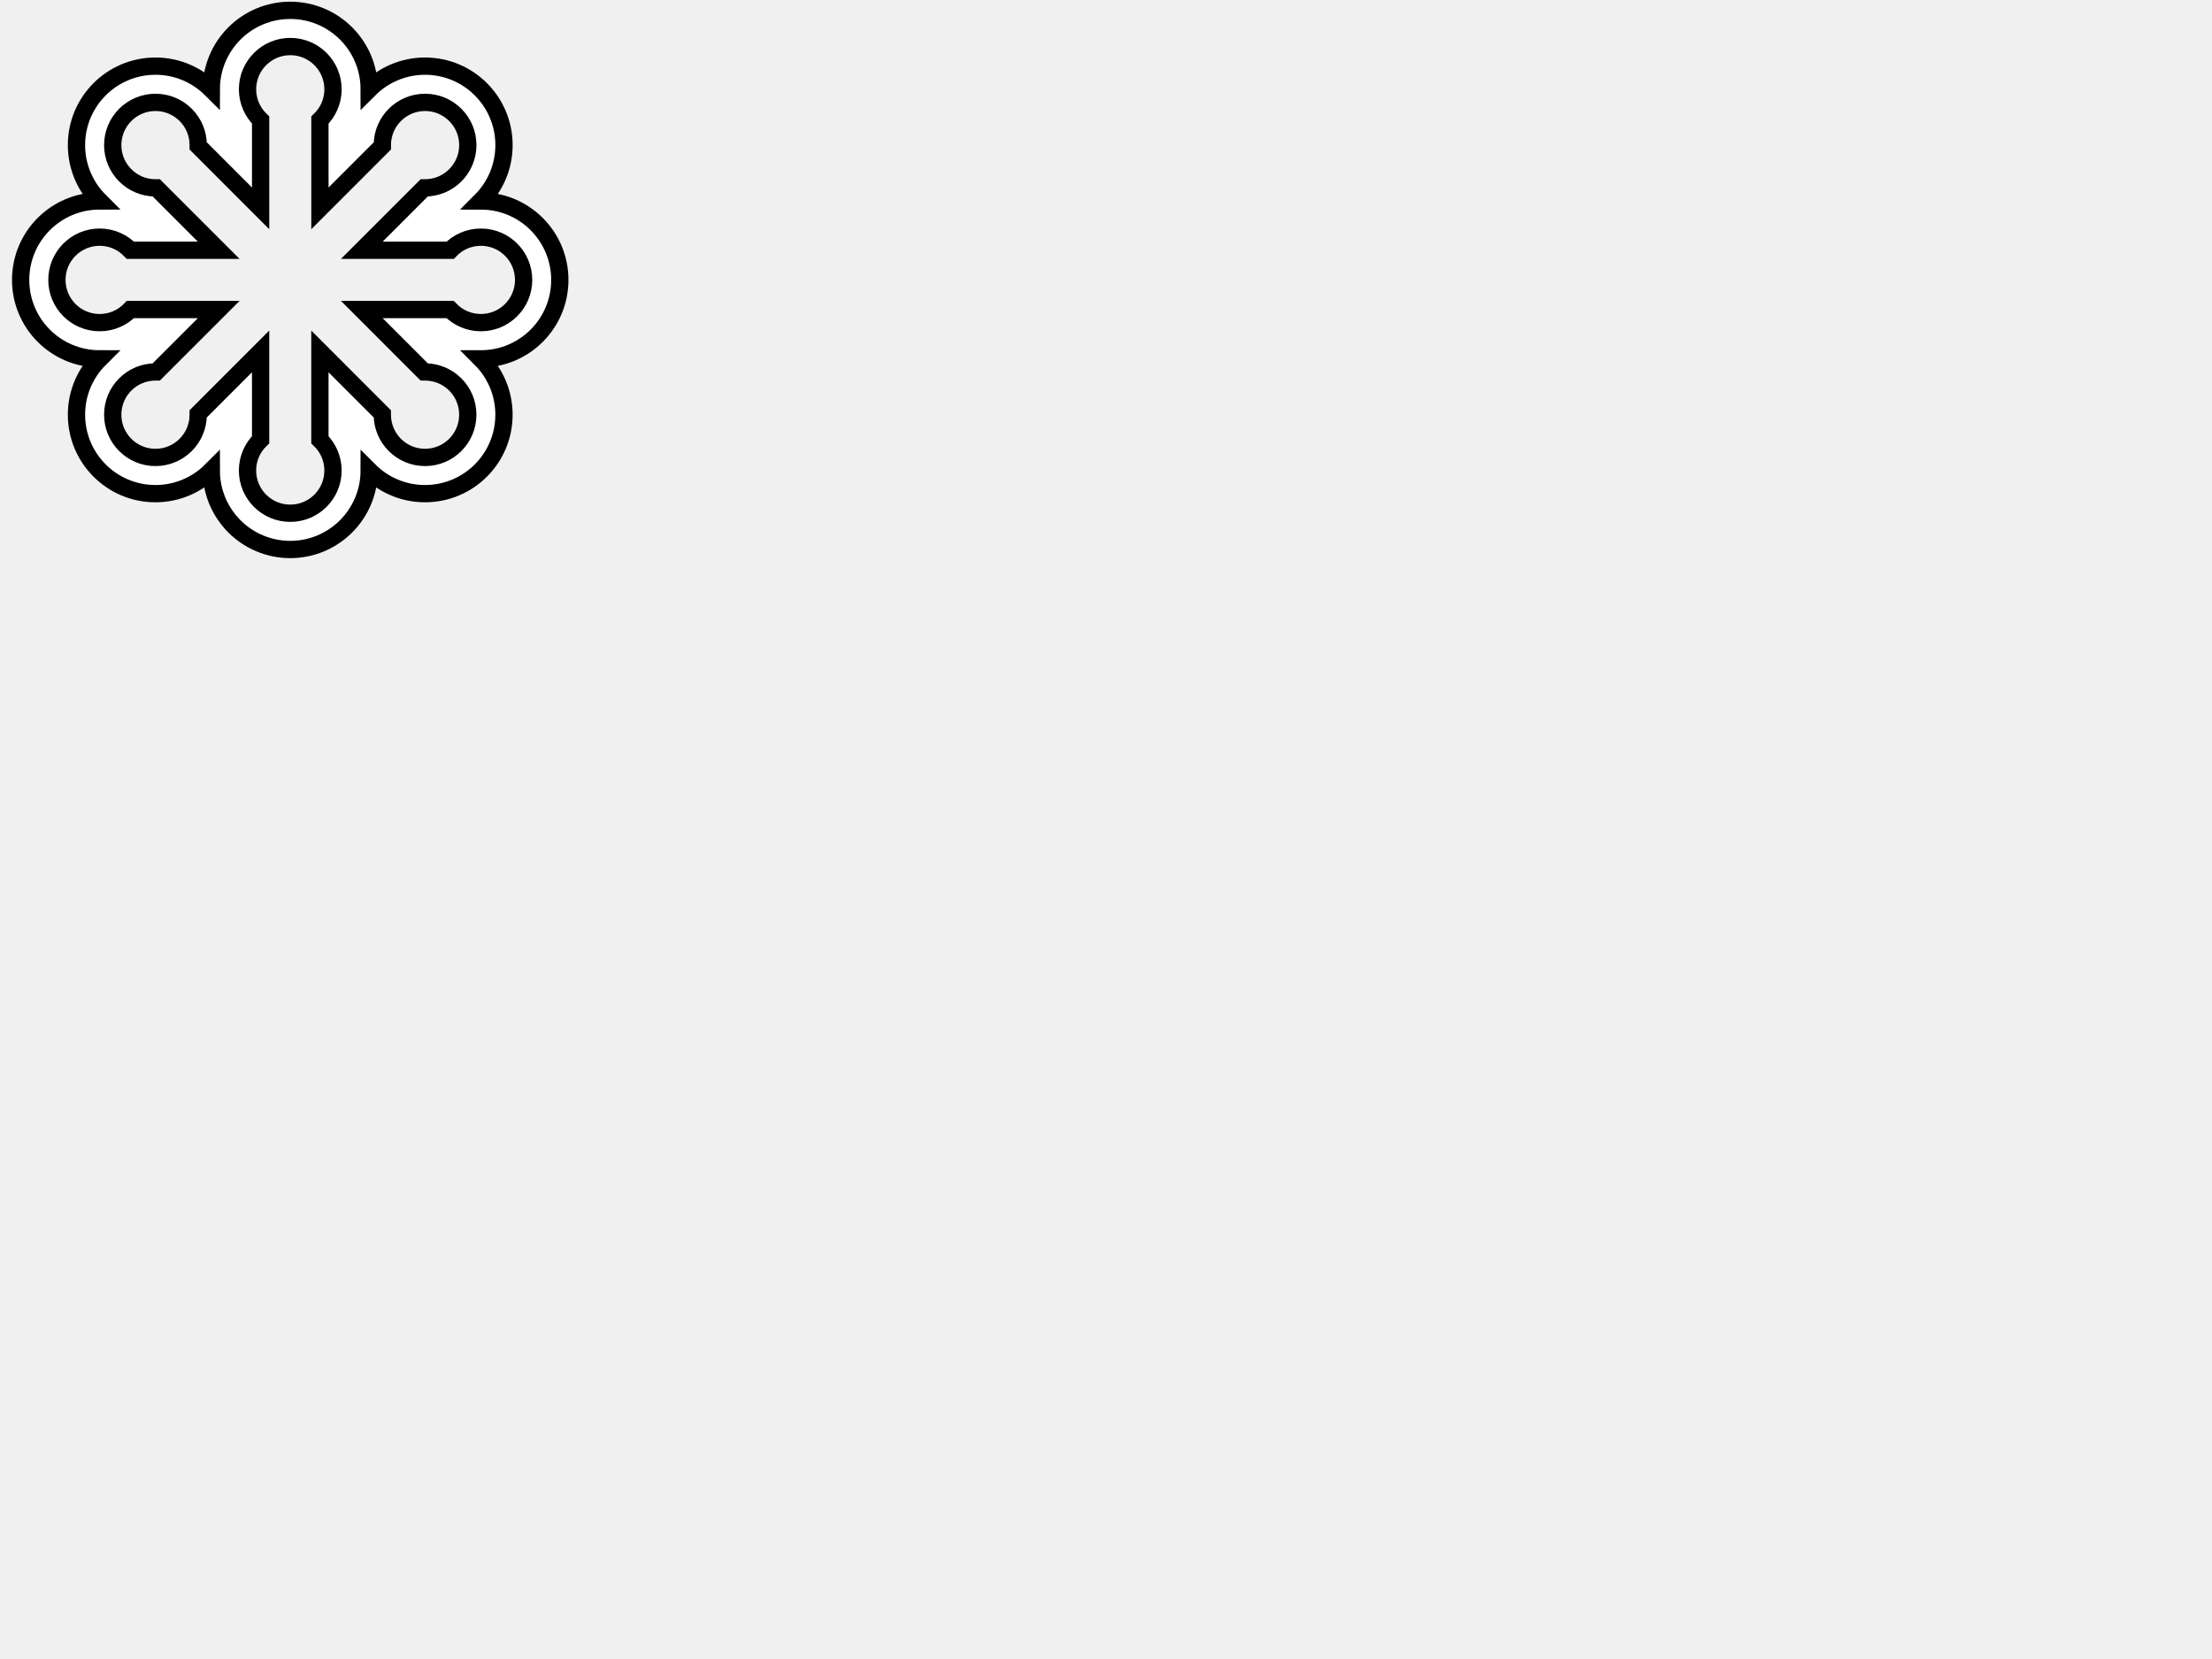
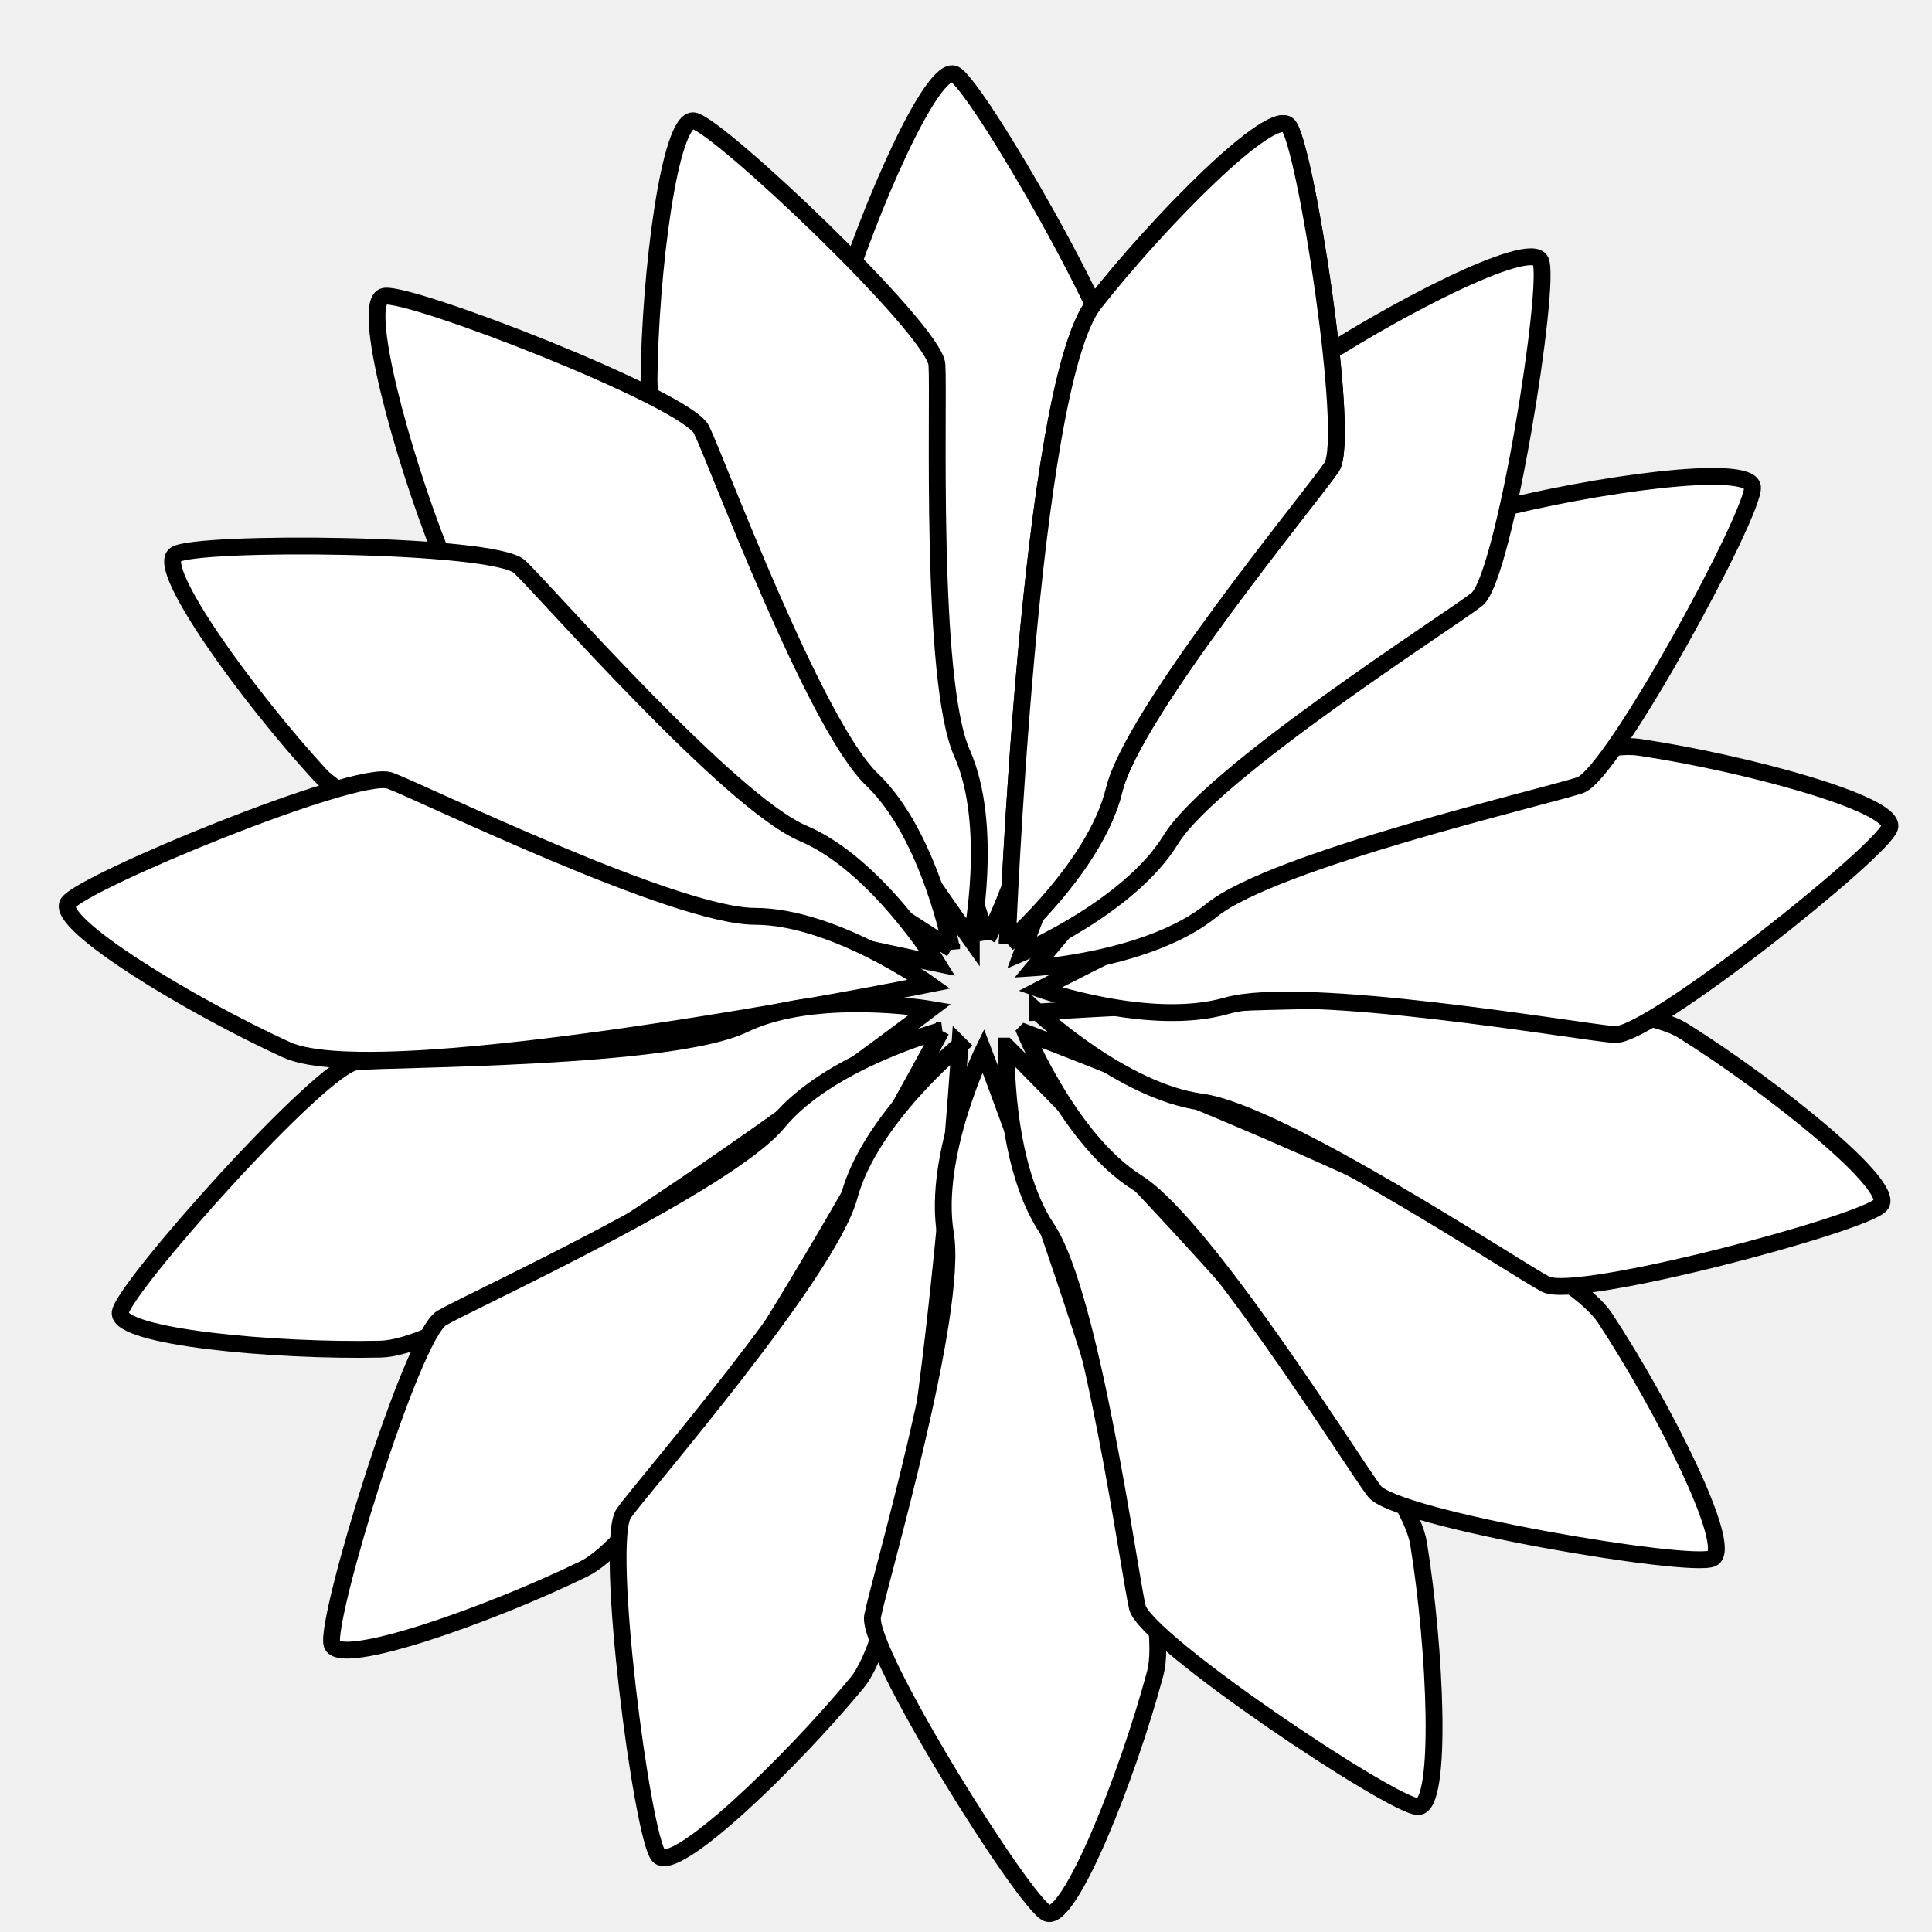
- <svg xmlns="http://www.w3.org/2000/svg" width="640" height="480">
-   <g>
-     <path id="svg_31" d="m161.973,80.983c0,-12.615 -10.228,-22.842 -22.842,-22.842l0,0c4.132,-4.137 6.693,-9.845 6.693,-16.155c0,-12.62 -10.228,-22.848 -22.848,-22.848c-6.305,0 -12.018,2.556 -16.155,6.693c0,-12.615 -10.228,-22.842 -22.842,-22.842c-12.62,0 -22.848,10.228 -22.848,22.842c-4.137,-4.132 -9.845,-6.693 -16.155,-6.693c-12.62,0 -22.848,10.228 -22.848,22.848c0,6.305 2.556,12.018 6.693,16.15c-12.62,0 -22.848,10.228 -22.848,22.848c0,12.62 10.228,22.848 22.848,22.848c-4.137,4.132 -6.693,9.845 -6.693,16.155c0,12.615 10.228,22.842 22.848,22.842c6.305,0 12.018,-2.556 16.155,-6.693c0,12.615 10.228,22.848 22.848,22.848c12.615,0 22.842,-10.233 22.842,-22.848l0,0c4.137,4.137 9.85,6.693 16.155,6.693c12.62,0 22.842,-10.228 22.842,-22.842c0,-6.31 -2.556,-12.023 -6.693,-16.16c0.005,0 0.005,0 0.005,0c12.62,0 22.842,-10.222 22.842,-22.842zm-39.232,26.638c0.082,0 0.158,-0.005 0.24,-0.005c6.83,0 12.365,5.535 12.365,12.37c0,6.825 -5.535,12.365 -12.365,12.365s-12.365,-5.54 -12.365,-12.365c0,-0.087 0.005,-0.158 0.005,-0.24l-18.063,-18.068l0,25.551c2.331,2.244 3.79,5.407 3.79,8.906c0,6.83 -5.54,12.365 -12.365,12.365c-6.83,0 -12.37,-5.535 -12.37,-12.365c0,-3.504 1.459,-6.662 3.79,-8.906l0,-25.551l-18.063,18.068c0,0.082 0.005,0.158 0.005,0.24c0,6.825 -5.535,12.365 -12.365,12.365s-12.365,-5.54 -12.365,-12.365c0,-6.835 5.535,-12.37 12.365,-12.37c0.077,0 0.158,0.005 0.235,0.005l18.068,-18.063l-25.546,0c-2.244,2.336 -5.407,3.79 -8.906,3.79c-6.83,0 -12.365,-5.535 -12.365,-12.365s5.535,-12.365 12.365,-12.365c3.499,0 6.657,1.454 8.906,3.795l25.546,0l-18.068,-18.068c-0.077,0 -0.158,0.005 -0.235,0.005c-6.83,0 -12.365,-5.535 -12.365,-12.365s5.54,-12.365 12.37,-12.365s12.365,5.535 12.365,12.365c0,0.077 -0.005,0.158 -0.005,0.235l18.063,18.068l0,-25.546c-2.331,-2.25 -3.79,-5.407 -3.79,-8.906c0,-6.83 5.54,-12.37 12.37,-12.37c6.825,0 12.365,5.535 12.365,12.37c0,3.499 -1.459,6.657 -3.79,8.906l0,25.546l18.063,-18.068c0,-0.077 -0.005,-0.158 -0.005,-0.235c0,-6.83 5.535,-12.365 12.365,-12.365s12.365,5.535 12.365,12.365c0,6.83 -5.535,12.365 -12.365,12.365c-0.082,0 -0.158,-0.005 -0.24,-0.005l-18.063,18.068l25.546,0c2.25,-2.336 5.412,-3.795 8.912,-3.795c6.825,0 12.36,5.535 12.36,12.365s-5.535,12.365 -12.36,12.365c-3.504,0 -6.662,-1.454 -8.912,-3.79l-25.546,0l18.058,18.063z" stroke-linecap="null" stroke-linejoin="null" stroke-dasharray="null" stroke-width="5" stroke="#000000" fill="#ffffff" />
+ <svg xmlns="http://www.w3.org/2000/svg" xmlns:xlink="http://www.w3.org/1999/xlink" width="700" height="700" id="svg3787" version="1.1">
+   <defs id="defs3789">
+     <linearGradient id="linearGradient4405">
+       <stop style="stop-color:#ff0000;stop-opacity:1;" offset="0" id="stop4407" />
+       <stop style="stop-color:#ff0000;stop-opacity:0;" offset="1" id="stop4409" />
+     </linearGradient>
+     <linearGradient xlink:href="#linearGradient4405" id="linearGradient4411" x1="225.335" y1="455.287" x2="384.25" y2="455.287" gradientUnits="userSpaceOnUse" gradientTransform="matrix(0.6534525,0.3430115,-0.3430115,0.6534525,368.5291,-207.2829)" />
+     <linearGradient xlink:href="#linearGradient4405" id="linearGradient4415" gradientUnits="userSpaceOnUse" x1="225.335" y1="455.287" x2="384.25" y2="455.287" gradientTransform="matrix(0.7331561,0.08449411,-0.08449411,0.7331561,157.8693,-173.937)" />
+     <linearGradient xlink:href="#linearGradient4405" id="linearGradient4419" gradientUnits="userSpaceOnUse" x1="225.335" y1="455.287" x2="384.25" y2="455.287" gradientTransform="matrix(0.7268662,-0.12776,0.12776,0.7268662,9.814432,-95.7863)" />
+     <linearGradient xlink:href="#linearGradient4405" id="linearGradient4423" gradientUnits="userSpaceOnUse" x1="225.335" y1="455.287" x2="384.25" y2="455.287" gradientTransform="matrix(0.6240511,-0.3939762,0.3939762,0.6240511,-142.9209,69.42413)" />
+     <linearGradient xlink:href="#linearGradient4405" id="linearGradient4427" gradientUnits="userSpaceOnUse" x1="225.335" y1="455.287" x2="384.25" y2="455.287" gradientTransform="matrix(0.4437646,-0.5896864,0.5896864,0.4437646,-218.8507,264.9898)" />
+     <linearGradient xlink:href="#linearGradient4405" id="linearGradient4431" gradientUnits="userSpaceOnUse" x1="225.335" y1="455.287" x2="384.25" y2="455.287" gradientTransform="matrix(0.1801002,-0.7156962,0.7156962,0.1801002,-216.4943,495.3711)" />
+     <linearGradient xlink:href="#linearGradient4405" id="linearGradient4435" gradientUnits="userSpaceOnUse" x1="225.335" y1="455.287" x2="384.25" y2="455.287" gradientTransform="matrix(-0.1507343,-0.7224516,0.7224516,-0.1507343,-106.404,731.8898)" />
+     <linearGradient xlink:href="#linearGradient4405" id="linearGradient4439" gradientUnits="userSpaceOnUse" x1="225.335" y1="455.287" x2="384.25" y2="455.287" gradientTransform="matrix(-0.4387052,-0.5934601,0.5934601,-0.4387052,84.88839,890.9346)" />
+     <linearGradient xlink:href="#linearGradient4405" id="linearGradient4443" gradientUnits="userSpaceOnUse" x1="225.335" y1="455.287" x2="384.25" y2="455.287" gradientTransform="matrix(-0.6446741,-0.3592385,0.3592385,-0.6446741,322.1927,955.3986)" />
+     <linearGradient xlink:href="#linearGradient4405" id="linearGradient4447" gradientUnits="userSpaceOnUse" x1="225.335" y1="455.287" x2="384.25" y2="455.287" gradientTransform="matrix(-0.7357198,-0.05808094,0.05808094,-0.7357198,566.9724,915.2754)" />
+     <linearGradient xlink:href="#linearGradient4405" id="linearGradient4451" gradientUnits="userSpaceOnUse" x1="225.335" y1="455.287" x2="384.25" y2="455.287" gradientTransform="matrix(-0.6948181,0.2487669,-0.2487669,-0.6948181,769.9653,779.7808)" />
+     <linearGradient xlink:href="#linearGradient4405" id="linearGradient4455" gradientUnits="userSpaceOnUse" x1="225.335" y1="455.287" x2="384.25" y2="455.287" gradientTransform="matrix(-0.5324853,0.5109955,-0.5109955,-0.5324853,899.2124,573.8268)" />
+     <linearGradient xlink:href="#linearGradient4405" id="linearGradient4459" gradientUnits="userSpaceOnUse" x1="225.335" y1="455.287" x2="384.25" y2="455.287" gradientTransform="matrix(-0.2719818,0.6860634,-0.6860634,-0.2719818,932.6781,328.649)" />
+     <linearGradient xlink:href="#linearGradient4405" id="linearGradient4463" gradientUnits="userSpaceOnUse" x1="225.335" y1="455.287" x2="384.25" y2="455.287" gradientTransform="matrix(0.02624303,0.7375421,-0.7375421,0.02624303,865.5668,99.68343)" />
+     <linearGradient xlink:href="#linearGradient4405" id="linearGradient4467" gradientUnits="userSpaceOnUse" x1="225.335" y1="455.287" x2="384.25" y2="455.287" gradientTransform="matrix(0.3122734,0.6686871,-0.6686871,0.3122734,717.5144,-78.86836)" />
+     <linearGradient xlink:href="#linearGradient4405" id="linearGradient4471" gradientUnits="userSpaceOnUse" x1="225.335" y1="455.287" x2="384.25" y2="455.287" gradientTransform="matrix(0.5164472,0.5271995,-0.5271995,0.5164472,546.4729,-174.2607)" />
+     <linearGradient xlink:href="#linearGradient4405" id="linearGradient4475" gradientUnits="userSpaceOnUse" x1="225.335" y1="455.287" x2="384.25" y2="455.287" gradientTransform="matrix(0.6534525,0.3430115,-0.3430115,0.6534525,368.5291,-207.2829)" />
+   </defs>
+   <g id="layer1" transform="translate(0,-352.3622)">
+     <g id="g4477" transform="matrix(0.94,0,0,0.94,25.15227,360.8203)" style="fill:#ffffff;stroke:#000000">
+       <path style="fill:#ffffff;fill-opacity:1;stroke:#000000;stroke-width:6.494;stroke-linecap:butt;stroke-linejoin:miter;stroke-miterlimit:4;stroke-opacity:1;stroke-dasharray:none" d="m 353.816,352.777 c 0,0 -69.643,-203.139 -57.628,-242.278 12.015,-39.139 36.447,-94.857 44.993,-90.871 8.546,3.987 66.097,103.673 63.08,116.833 -3.018,13.16 -37.355,115.765 -33.364,146.242 3.992,30.477 -17.081,70.073 -17.081,70.073 z" id="path4413" />
+       <path style="fill:#ffffff;fill-opacity:1;stroke:#000000;stroke-width:6.494;stroke-linecap:butt;stroke-linejoin:miter;stroke-miterlimit:4;stroke-opacity:1;stroke-dasharray:none" d="m 347.625,353.332 c 0,0 -124.601,-174.901 -124.228,-215.841 0.373,-40.94 7.929,-101.308 17.256,-99.92 9.327,1.388 92.881,80.562 93.735,94.036 0.855,13.475 -2.847,121.609 9.658,149.688 12.505,28.079 3.579,72.036 3.579,72.036 z" id="path4417" />
+       <path style="fill:#ffffff;fill-opacity:1;stroke:#000000;stroke-width:6.494;stroke-linecap:butt;stroke-linejoin:miter;stroke-miterlimit:4;stroke-opacity:1;stroke-dasharray:none" d="m 340.026,356.801 c 0,0 -181.642,-114.552 -196.829,-152.572 -15.187,-38.021 -31.1,-96.742 -21.943,-98.996 9.157,-2.254 116.501,39.3 122.404,51.443 5.903,12.143 43.504,113.597 65.727,134.833 22.223,21.236 30.641,65.293 30.641,65.293 z" id="path4421" />
+       <path style="fill:#ffffff;fill-opacity:1;stroke:#000000;stroke-width:6.494;stroke-linecap:butt;stroke-linejoin:miter;stroke-miterlimit:4;stroke-opacity:1;stroke-dasharray:none" d="m 334.622,362.411 c 0,0 -210.461,-42.687 -238.144,-72.85 -27.684,-30.163 -63.388,-79.425 -55.626,-84.78 7.762,-5.355 122.866,-4.571 132.692,4.689 9.826,9.26 80.963,90.785 109.273,102.759 28.31,11.974 51.805,50.182 51.805,50.182 z" id="path4425" />
+       <path style="fill:#ffffff;fill-opacity:1;stroke:#000000;stroke-width:6.494;stroke-linecap:butt;stroke-linejoin:miter;stroke-miterlimit:4;stroke-opacity:1;stroke-dasharray:none" d="m 331.401,370.335 c 0,0 -210.529,42.346 -247.75,25.292 C 46.43,378.573 -5.595,347.032 -0.52,339.084 4.555,331.136 110.94,287.183 123.59,291.903 c 12.649,4.721 109.852,52.243 140.59,52.291 30.738,0.048 67.221,26.141 67.221,26.141 z" id="path4429" />
+       <path style="fill:#ffffff;fill-opacity:1;stroke:#000000;stroke-width:6.494;stroke-linecap:butt;stroke-linejoin:miter;stroke-miterlimit:4;stroke-opacity:1;stroke-dasharray:none" d="m 331.781,380.014 c 0,0 -170.864,130.082 -211.795,131.007 -40.931,0.924 -101.509,-4.714 -100.417,-14.08 1.092,-9.366 77.577,-95.388 91.018,-96.669 13.441,-1.281 121.638,-1.009 149.307,-14.398 27.669,-13.388 71.887,-5.86 71.887,-5.86 z" id="path4433" />
+       <path style="fill:#ffffff;fill-opacity:1;stroke:#000000;stroke-width:6.494;stroke-linecap:butt;stroke-linejoin:miter;stroke-miterlimit:4;stroke-opacity:1;stroke-dasharray:none" d="m 336.053,388.203 c 0,0 -100.914,189.558 -137.718,207.493 -36.804,17.936 -94.199,38.114 -97.119,29.148 -2.92,-8.966 30.646,-119.071 42.323,-125.849 11.677,-6.778 110.099,-51.722 129.647,-75.443 19.548,-23.721 62.868,-35.349 62.868,-35.349 z" id="path4437" />
+       <path style="fill:#ffffff;fill-opacity:1;stroke:#000000;stroke-width:6.494;stroke-linecap:butt;stroke-linejoin:miter;stroke-miterlimit:4;stroke-opacity:1;stroke-dasharray:none" d="m 343.257,393.812 c 0,0 -13.599,214.315 -39.707,245.852 -26.108,31.537 -70.042,73.623 -76.405,66.663 -6.363,-6.96 -21.277,-121.096 -13.443,-132.092 7.834,-10.996 78.901,-92.583 86.904,-122.26 8.003,-29.678 42.652,-58.162 42.652,-58.162 z" id="path4441" />
+       <path style="fill:#ffffff;fill-opacity:1;stroke:#000000;stroke-width:6.494;stroke-linecap:butt;stroke-linejoin:miter;stroke-miterlimit:4;stroke-opacity:1;stroke-dasharray:none" d="m 352.216,395.946 c 0,0 76.901,200.504 66.301,240.05 -10.6,39.545 -33.013,96.106 -41.697,92.429 -8.684,-3.677 -69.782,-101.23 -67.239,-114.49 2.542,-13.26 33.169,-117.033 28.084,-147.347 -5.085,-30.314 14.551,-70.642 14.551,-70.642 z" id="path4445" />
+       <path style="fill:#ffffff;fill-opacity:1;stroke:#000000;stroke-width:6.494;stroke-linecap:butt;stroke-linejoin:miter;stroke-miterlimit:4;stroke-opacity:1;stroke-dasharray:none" d="m 361.11,394.215 c 0,0 152.368,151.327 158.919,191.741 6.551,40.414 9.307,101.191 -0.121,101.399 -9.428,0.208 -105.16,-63.705 -108.28,-76.842 -3.119,-13.136 -17.747,-120.341 -34.817,-145.903 -17.07,-25.562 -15.702,-70.395 -15.702,-70.395 z" id="path4449" />
+       <path style="fill:#ffffff;fill-opacity:1;stroke:#000000;stroke-width:6.494;stroke-linecap:butt;stroke-linejoin:miter;stroke-miterlimit:4;stroke-opacity:1;stroke-dasharray:none" d="m 368.489,389.014 c 0,0 200.906,75.845 223.401,110.053 22.495,34.208 49.848,88.552 41.328,92.595 -8.519,4.043 -122.012,-15.167 -130.228,-25.881 -8.216,-10.714 -65.377,-102.581 -91.403,-118.934 -26.026,-16.354 -43.099,-57.832 -43.099,-57.832 z" id="path4453" />
+       <path style="fill:#ffffff;fill-opacity:1;stroke:#000000;stroke-width:6.494;stroke-linecap:butt;stroke-linejoin:miter;stroke-miterlimit:4;stroke-opacity:1;stroke-dasharray:none" d="m 373.149,381.096 c 0,0 214.256,-14.502 248.932,7.264 34.676,21.766 82.139,59.829 76.069,67.046 -6.069,7.217 -117.281,36.908 -129.206,30.576 -11.925,-6.331 -102.093,-66.136 -132.561,-70.195 -30.469,-4.059 -63.234,-34.692 -63.234,-34.692 z" id="path4457" />
+       <path style="fill:#ffffff;fill-opacity:1;stroke:#000000;stroke-width:6.494;stroke-linecap:butt;stroke-linejoin:miter;stroke-miterlimit:4;stroke-opacity:1;stroke-dasharray:none" d="m 374.133,372.292 c 0,0 190.421,-99.276 230.917,-93.257 40.497,6.019 99.245,21.832 96.583,30.878 -2.662,9.046 -92.607,80.876 -106.07,79.863 -13.464,-1.013 -120.053,-19.599 -149.589,-11.089 -29.536,8.511 -71.841,-6.395 -71.841,-6.395 z" id="path4461" />
+       <path style="fill:#ffffff;fill-opacity:1;stroke:#000000;stroke-width:6.494;stroke-linecap:butt;stroke-linejoin:miter;stroke-miterlimit:4;stroke-opacity:1;stroke-dasharray:none" d="m 371.621,364.055 c 0,0 136.509,-165.774 176.139,-176.054 39.63,-10.279 99.888,-18.672 100.971,-9.305 1.083,9.367 -53.655,110.626 -66.444,114.953 -12.789,4.327 -118.17,28.856 -142.035,48.228 -23.865,19.373 -68.631,22.177 -68.631,22.177 z" id="path4465" />
+       <path style="fill:#ffffff;fill-opacity:1;stroke:#000000;stroke-width:6.494;stroke-linecap:butt;stroke-linejoin:miter;stroke-miterlimit:4;stroke-opacity:1;stroke-dasharray:none" d="m 367.13,358.336 c 0,0 73.774,-201.676 107.749,-224.522 33.975,-22.846 88.034,-50.756 92.164,-42.279 4.13,8.477 -13.911,122.162 -24.54,130.487 -10.629,8.325 -101.902,66.429 -117.988,92.622 -16.085,26.193 -57.385,43.692 -57.385,43.692 z" id="path4469" />
+       <path style="fill:#ffffff;fill-opacity:1;stroke:#000000;stroke-width:6.494;stroke-linecap:butt;stroke-linejoin:miter;stroke-miterlimit:4;stroke-opacity:1;stroke-dasharray:none" d="m 361.509,354.655 c 0,0 8.238,-214.588 33.549,-246.768 25.312,-32.18 68.18,-75.351 74.715,-68.552 6.535,6.798 24.298,120.526 16.741,131.715 -7.557,11.189 -76.562,94.526 -83.821,124.394 -7.259,29.868 -41.184,59.21 -41.184,59.21 z" id="path4473" />
+       <path id="path4403" d="m 361.509,354.655 c 0,0 8.238,-214.588 33.549,-246.768 25.312,-32.18 68.18,-75.351 74.715,-68.552 6.535,6.798 24.298,120.526 16.741,131.715 -7.557,11.189 -76.562,94.526 -83.821,124.394 -7.259,29.868 -41.184,59.21 -41.184,59.21 z" style="fill:#ffffff;fill-opacity:1;stroke:#000000;stroke-width:6.494;stroke-linecap:butt;stroke-linejoin:miter;stroke-miterlimit:4;stroke-opacity:1;stroke-dasharray:none" />
+     </g>
  </g>
</svg>
